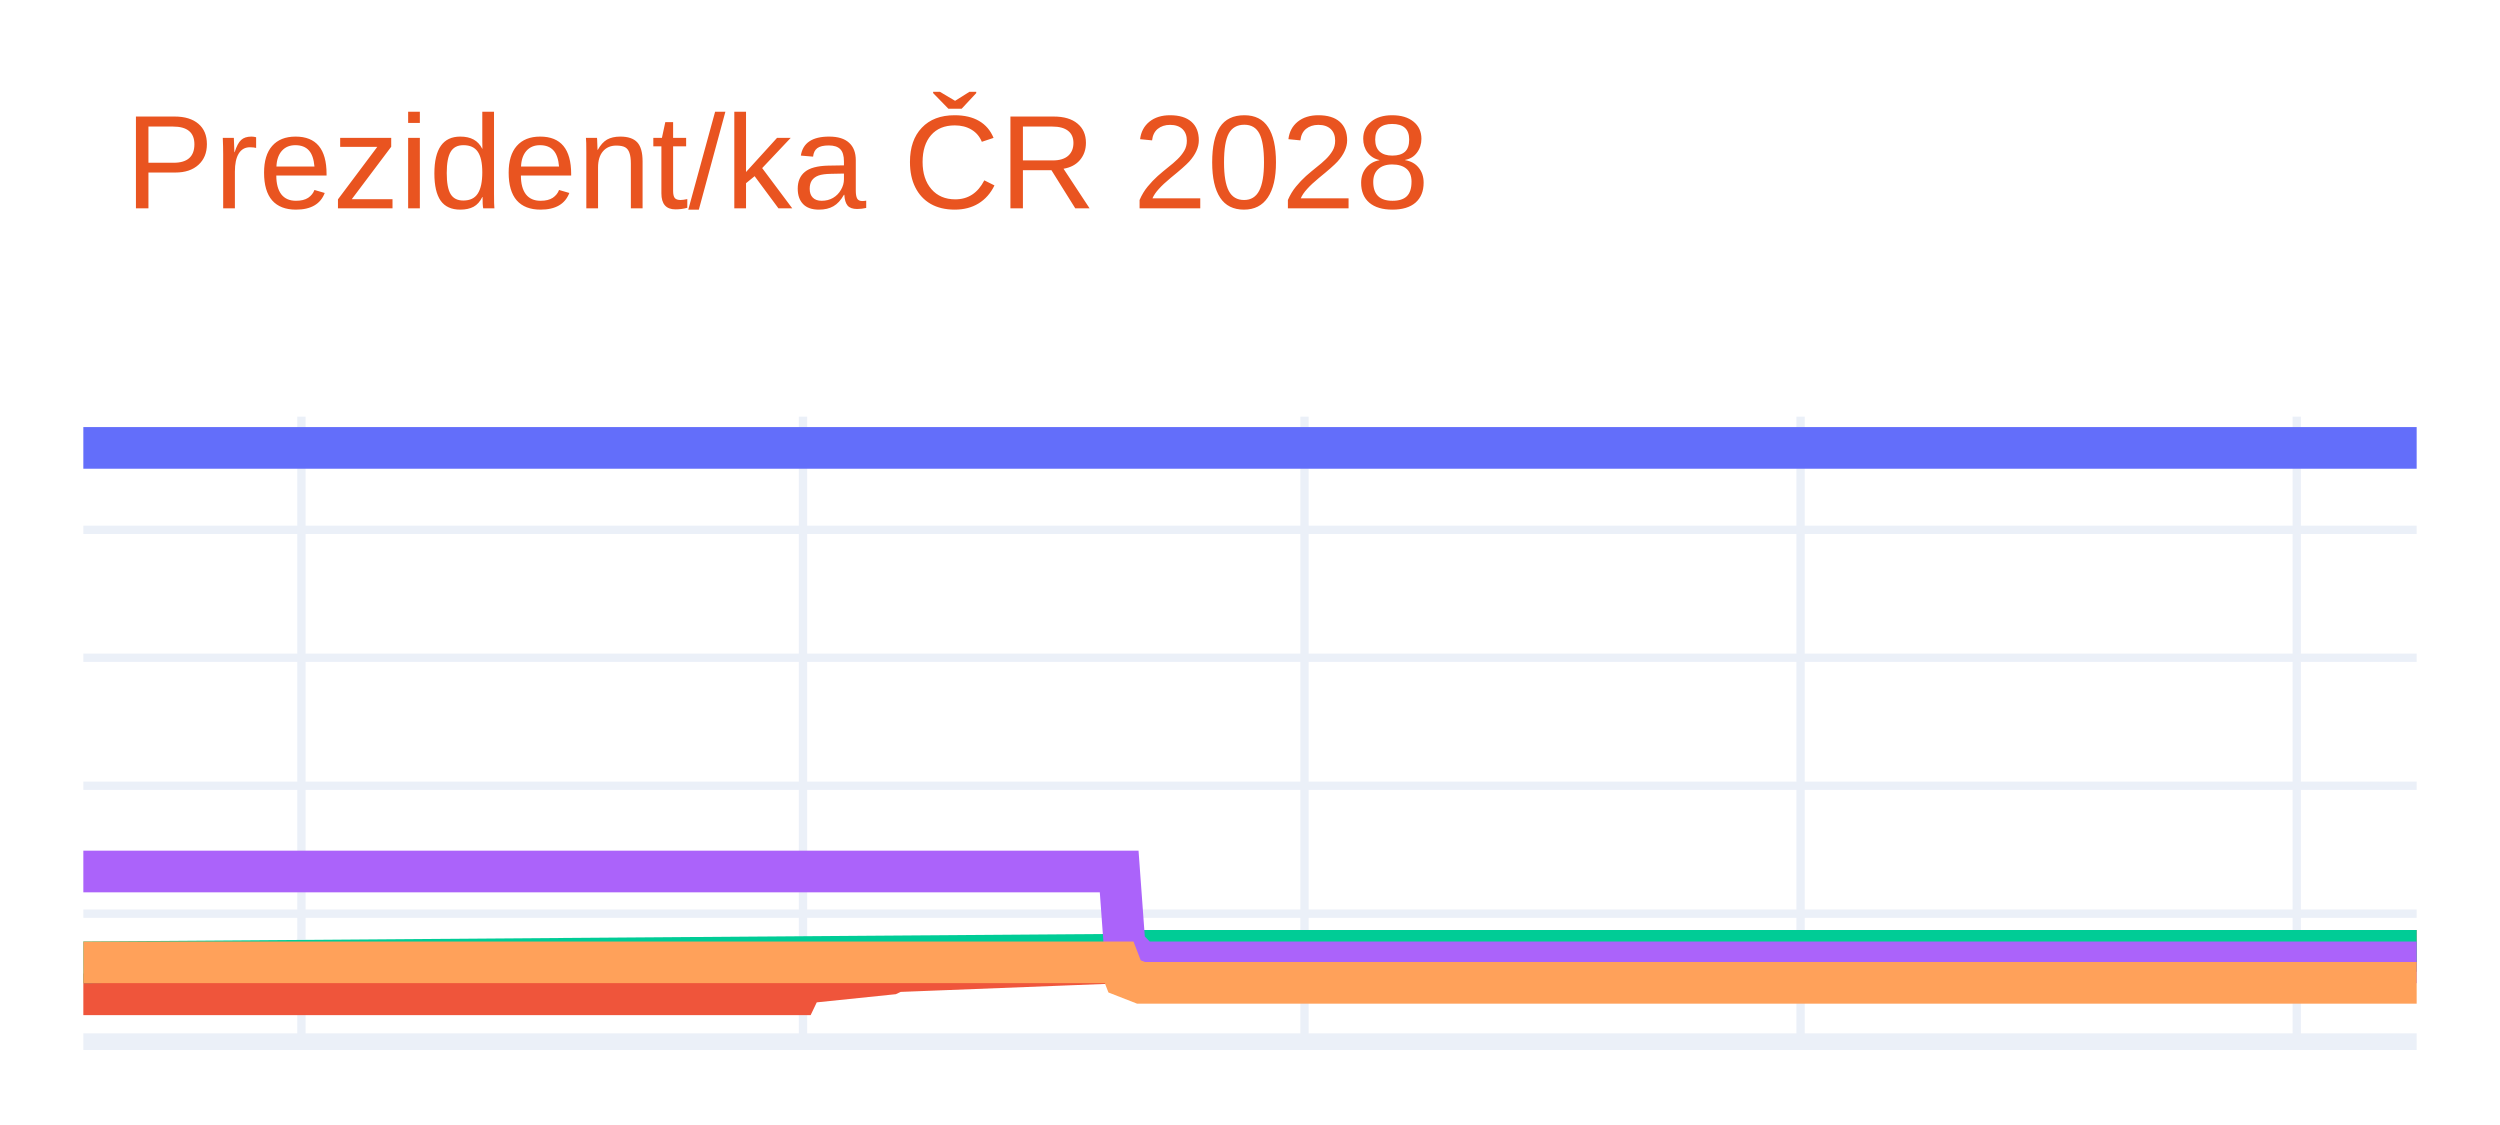
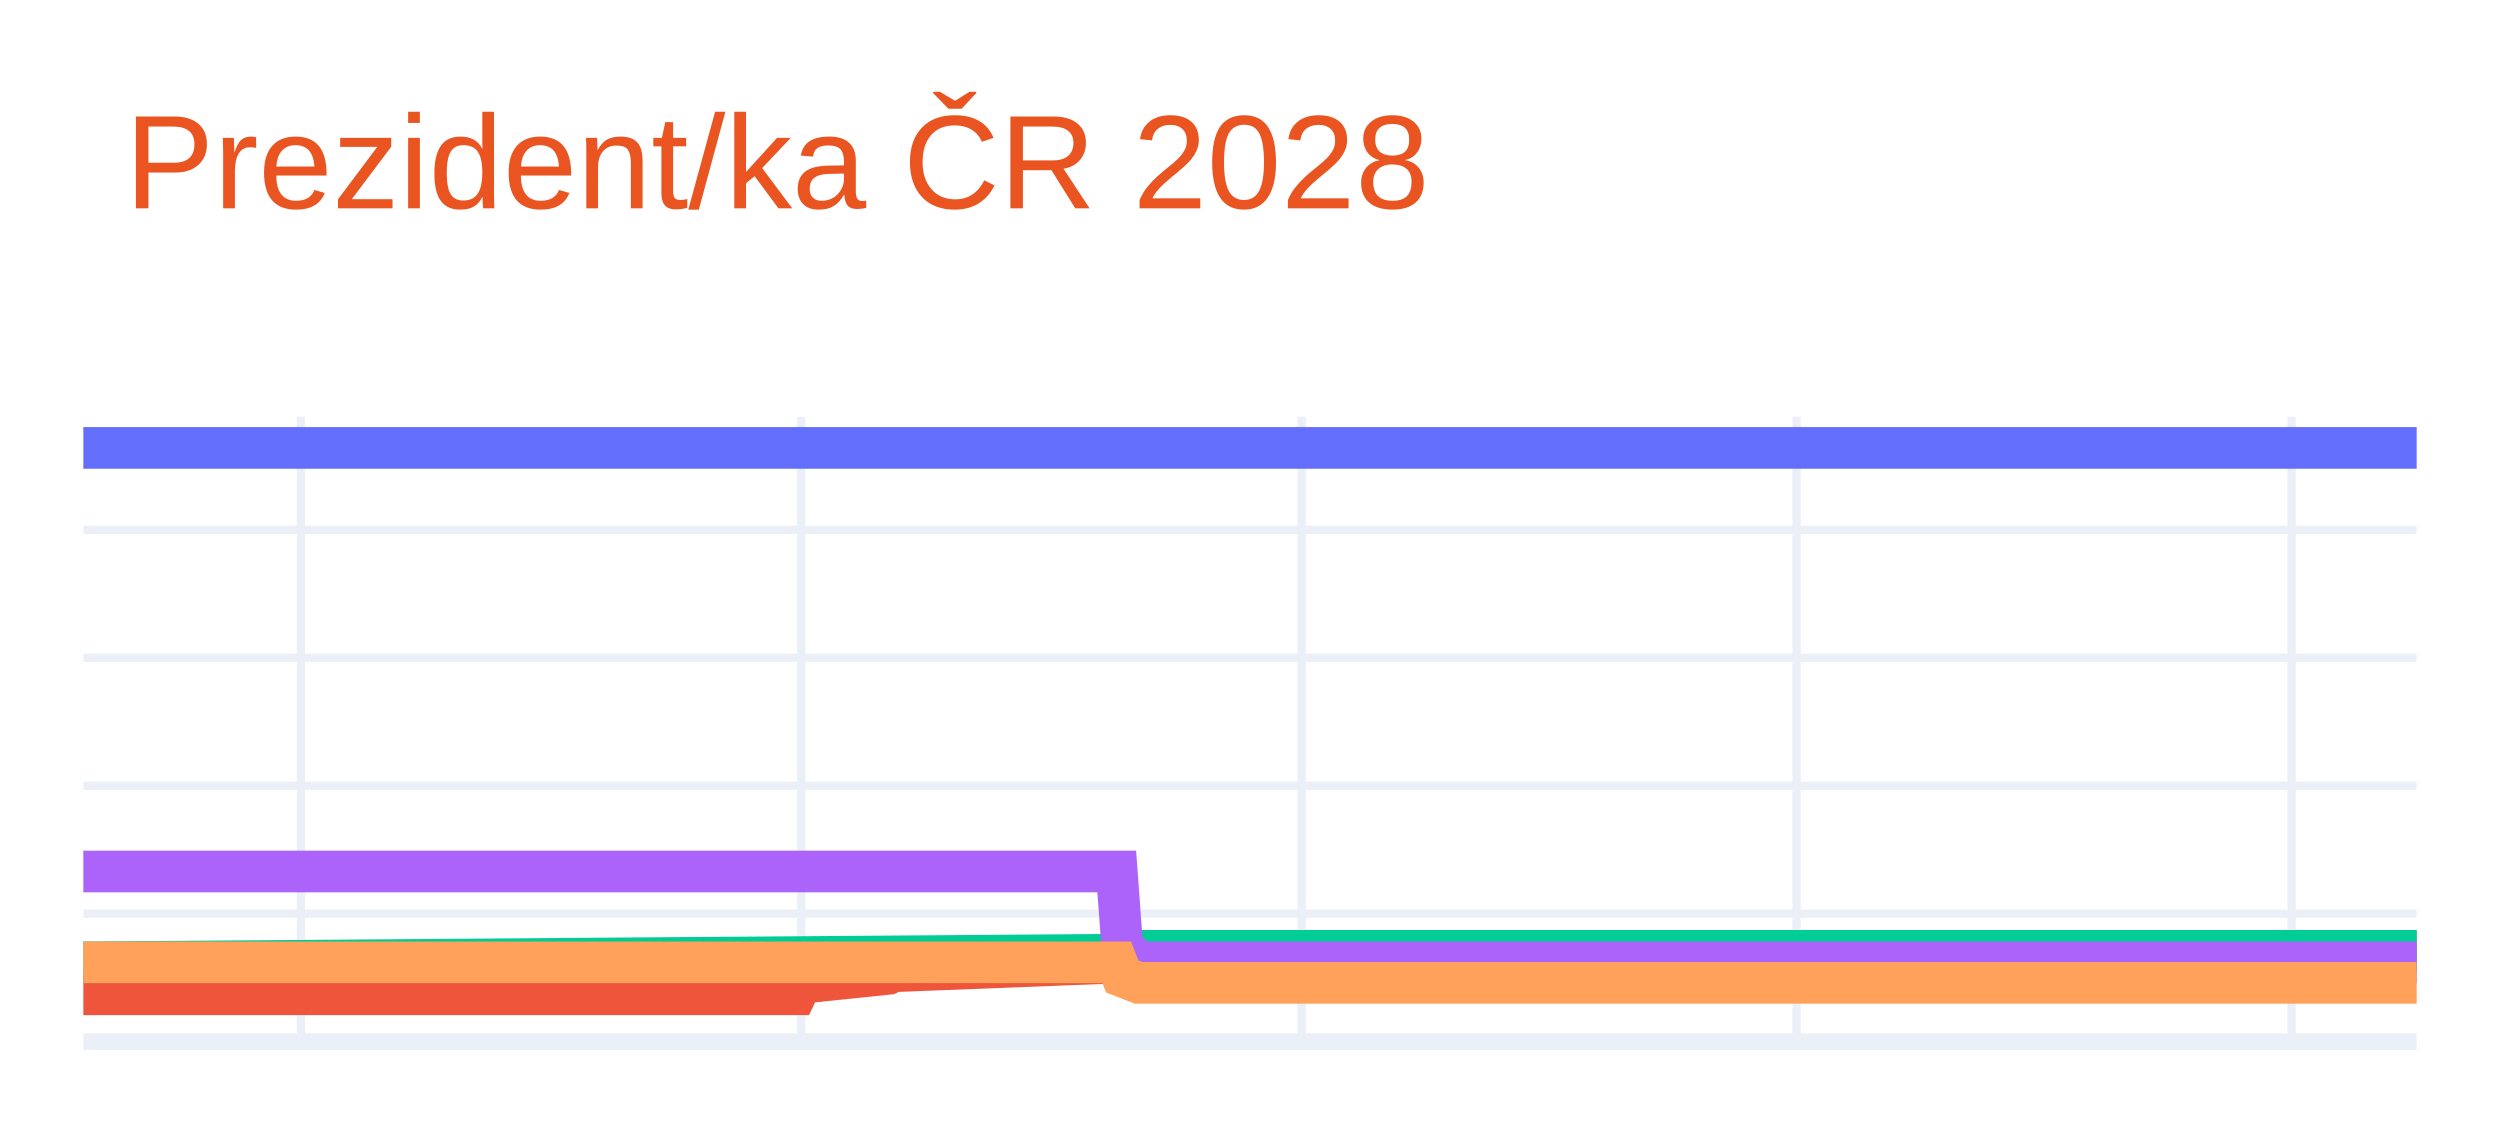
<svg xmlns="http://www.w3.org/2000/svg" class="main-svg" width="300" height="135" style="" viewBox="0 0 300 135">
  <rect x="0" y="0" width="300" height="135" style="fill: rgb(255, 255, 255); fill-opacity: 1;" />
-   <defs id="defs-9bef6c">
+   <defs id="defs-424c4c">
    <g class="clips">
-       <clipPath id="clip9bef6cxyplot" class="plotclip">
+       <clipPath id="clip424c4cxyplot" class="plotclip">
        <rect width="280" height="75" />
      </clipPath>
-       <clipPath class="axesclip" id="clip9bef6cx">
+       <clipPath class="axesclip" id="clip424c4cx">
        <rect x="10" y="0" width="280" height="135" />
      </clipPath>
-       <clipPath class="axesclip" id="clip9bef6cy">
+       <clipPath class="axesclip" id="clip424c4cy">
        <rect x="0" y="50" width="300" height="75" />
      </clipPath>
-       <clipPath class="axesclip" id="clip9bef6cxy">
+       <clipPath class="axesclip" id="clip424c4cxy">
        <rect x="10" y="50" width="280" height="75" />
      </clipPath>
    </g>
    <g class="gradients" />
    <g class="patterns" />
  </defs>
  <g class="bglayer" />
  <g class="layer-below">
    <g class="imagelayer" />
    <g class="shapelayer" />
  </g>
  <g class="cartesianlayer">
    <g class="subplot xy">
      <g class="layer-subplot">
        <g class="shapelayer" />
        <g class="imagelayer" />
      </g>
      <g class="minor-gridlayer">
        <g class="x" />
        <g class="y" />
      </g>
      <g class="gridlayer">
        <g class="x">
-           <path class="xgrid crisp" transform="translate(36.17,0)" d="M0,50v75" style="stroke: rgb(235, 240, 248); stroke-opacity: 1; stroke-width: 1px;" />
-           <path class="xgrid crisp" transform="translate(96.36,0)" d="M0,50v75" style="stroke: rgb(235, 240, 248); stroke-opacity: 1; stroke-width: 1px;" />
-           <path class="xgrid crisp" transform="translate(156.54,0)" d="M0,50v75" style="stroke: rgb(235, 240, 248); stroke-opacity: 1; stroke-width: 1px;" />
-           <path class="xgrid crisp" transform="translate(216.07,0)" d="M0,50v75" style="stroke: rgb(235, 240, 248); stroke-opacity: 1; stroke-width: 1px;" />
-           <path class="xgrid crisp" transform="translate(275.61,0)" d="M0,50v75" style="stroke: rgb(235, 240, 248); stroke-opacity: 1; stroke-width: 1px;" />
+           <path class="xgrid crisp" transform="translate(36.11,0)" d="M0,50v75" style="stroke: rgb(235, 240, 248); stroke-opacity: 1; stroke-width: 1px;" />
+           <path class="xgrid crisp" transform="translate(96.15,0)" d="M0,50v75" style="stroke: rgb(235, 240, 248); stroke-opacity: 1; stroke-width: 1px;" />
+           <path class="xgrid crisp" transform="translate(156.2,0)" d="M0,50v75" style="stroke: rgb(235, 240, 248); stroke-opacity: 1; stroke-width: 1px;" />
+           <path class="xgrid crisp" transform="translate(215.59,0)" d="M0,50v75" style="stroke: rgb(235, 240, 248); stroke-opacity: 1; stroke-width: 1px;" />
+           <path class="xgrid crisp" transform="translate(274.99,0)" d="M0,50v75" style="stroke: rgb(235, 240, 248); stroke-opacity: 1; stroke-width: 1px;" />
        </g>
        <g class="y">
          <path class="ygrid crisp" transform="translate(0,109.64)" d="M10,0h280" style="stroke: rgb(235, 240, 248); stroke-opacity: 1; stroke-width: 1px;" />
          <path class="ygrid crisp" transform="translate(0,94.29)" d="M10,0h280" style="stroke: rgb(235, 240, 248); stroke-opacity: 1; stroke-width: 1px;" />
          <path class="ygrid crisp" transform="translate(0,78.93)" d="M10,0h280" style="stroke: rgb(235, 240, 248); stroke-opacity: 1; stroke-width: 1px;" />
          <path class="ygrid crisp" transform="translate(0,63.58)" d="M10,0h280" style="stroke: rgb(235, 240, 248); stroke-opacity: 1; stroke-width: 1px;" />
        </g>
      </g>
      <g class="zerolinelayer">
        <path class="yzl zl crisp" transform="translate(0,125)" d="M10,0h280" style="stroke: rgb(235, 240, 248); stroke-opacity: 1; stroke-width: 2px;" />
      </g>
      <g class="layer-between">
        <g class="shapelayer" />
        <g class="imagelayer" />
      </g>
      <path class="xlines-below" />
      <path class="ylines-below" />
      <g class="overlines-below" />
      <g class="xaxislayer-below" />
      <g class="yaxislayer-below" />
      <g class="overaxes-below" />
      <g class="overplot">
-         <g class="xy" transform="translate(10,50)" clip-path="url(#clip9bef6cxyplot)">
+         <g class="xy" transform="translate(10,50)" clip-path="url(#clip424c4cxyplot)">
          <g class="scatterlayer mlayer">
-             <g class="trace scatter trace7b5073" style="stroke-miterlimit: 2; opacity: 1;">
+             <g class="trace scatter trace25262c" style="stroke-miterlimit: 2; opacity: 1;">
              <g class="fills" />
              <g class="errorbars" />
              <g class="lines">
                <path class="js-line" d="M0,3.75L280,3.75" style="vector-effect: none; fill: none; stroke: rgb(99, 110, 250); stroke-opacity: 1; stroke-width: 5px; opacity: 1;" />
              </g>
              <g class="points" />
              <g class="text" />
            </g>
-             <g class="trace scatter trace8c45a1" style="stroke-miterlimit: 2; opacity: 1;">
+             <g class="trace scatter trace7e3176" style="stroke-miterlimit: 2; opacity: 1;">
              <g class="fills" />
              <g class="errorbars" />
              <g class="lines">
-                 <path class="js-line" d="M0,69.32L85.7,69.32L86.36,67.94L96.82,66.86L97.48,66.55L124.95,65.48L125.61,64.87L280,64.1" style="vector-effect: none; fill: none; stroke: rgb(239, 85, 59); stroke-opacity: 1; stroke-width: 5px; opacity: 1;" />
+                 <path class="js-line" d="M0,69.32L85.5,69.32L86.15,67.94L96.6,66.86L97.25,66.55L124.66,65.48L125.31,64.87L280,64.1" style="vector-effect: none; fill: none; stroke: rgb(239, 85, 59); stroke-opacity: 1; stroke-width: 5px; opacity: 1;" />
              </g>
              <g class="points" />
              <g class="text" />
            </g>
-             <g class="trace scatter trace6269b0" style="stroke-miterlimit: 2; opacity: 1;">
+             <g class="trace scatter trace55f6b8" style="stroke-miterlimit: 2; opacity: 1;">
              <g class="fills" />
              <g class="errorbars" />
              <g class="lines">
-                 <path class="js-line" d="M0,65.48L124.95,64.56L125.61,64.1L280,64.1" style="vector-effect: none; fill: none; stroke: rgb(0, 204, 150); stroke-opacity: 1; stroke-width: 5px; opacity: 1;" />
+                 <path class="js-line" d="M0,65.48L124.66,64.56L125.31,64.1L280,64.1" style="vector-effect: none; fill: none; stroke: rgb(0, 204, 150); stroke-opacity: 1; stroke-width: 5px; opacity: 1;" />
              </g>
              <g class="points" />
              <g class="text" />
            </g>
-             <g class="trace scatter tracee9a6a3" style="stroke-miterlimit: 2; opacity: 1;">
+             <g class="trace scatter trace882541" style="stroke-miterlimit: 2; opacity: 1;">
              <g class="fills" />
              <g class="errorbars" />
              <g class="lines">
-                 <path class="js-line" d="M0,54.58L124.3,54.58L124.95,63.48L126.92,65.48L127.57,65.48L280,65.48" style="vector-effect: none; fill: none; stroke: rgb(171, 99, 250); stroke-opacity: 1; stroke-width: 5px; opacity: 1;" />
+                 <path class="js-line" d="M0,54.58L124.01,54.58L124.66,63.48L126.62,65.48L127.27,65.48L280,65.48" style="vector-effect: none; fill: none; stroke: rgb(171, 99, 250); stroke-opacity: 1; stroke-width: 5px; opacity: 1;" />
              </g>
              <g class="points" />
              <g class="text" />
            </g>
-             <g class="trace scatter tracecfbcd9" style="stroke-miterlimit: 2; opacity: 1;">
+             <g class="trace scatter tracec1275e" style="stroke-miterlimit: 2; opacity: 1;">
              <g class="fills" />
              <g class="errorbars" />
              <g class="lines">
-                 <path class="js-line" d="M0,65.48L124.3,65.48L124.95,67.17L126.92,67.94L127.57,67.94L280,67.94" style="vector-effect: none; fill: none; stroke: rgb(255, 161, 90); stroke-opacity: 1; stroke-width: 5px; opacity: 1;" />
+                 <path class="js-line" d="M0,65.48L124.01,65.48L124.66,67.17L126.62,67.94L127.27,67.94L280,67.94" style="vector-effect: none; fill: none; stroke: rgb(255, 161, 90); stroke-opacity: 1; stroke-width: 5px; opacity: 1;" />
              </g>
              <g class="points" />
              <g class="text" />
            </g>
          </g>
        </g>
      </g>
      <path class="xlines-above crisp" d="M0,0" style="fill: none;" />
      <path class="ylines-above crisp" d="M0,0" style="fill: none;" />
      <g class="overlines-above" />
      <g class="xaxislayer-above" />
      <g class="yaxislayer-above" />
      <g class="overaxes-above" />
    </g>
  </g>
  <g class="polarlayer" />
  <g class="smithlayer" />
  <g class="ternarylayer" />
  <g class="geolayer" />
  <g class="funnelarealayer" />
  <g class="pielayer" />
  <g class="iciclelayer" />
  <g class="treemaplayer" />
  <g class="sunburstlayer" />
  <g class="glimages" />
-   <defs id="topdefs-9bef6c">
+   <defs id="topdefs-424c4c">
    <g class="clips" />
  </defs>
  <g class="layer-above">
    <g class="imagelayer" />
    <g class="shapelayer" />
  </g>
  <g class="infolayer">
    <g class="g-gtitle">
      <text class="gtitle" x="15" y="25" text-anchor="start" dy="0em" style="opacity: 1; font-family: Ubuntu, verdana, arial, sans-serif; font-size: 16px; fill: rgb(233, 84, 32); fill-opacity: 1; white-space: pre;">Prezident/ka ČR 2028</text>
    </g>
    <g class="g-xtitle" />
    <g class="g-ytitle" />
  </g>
</svg>
